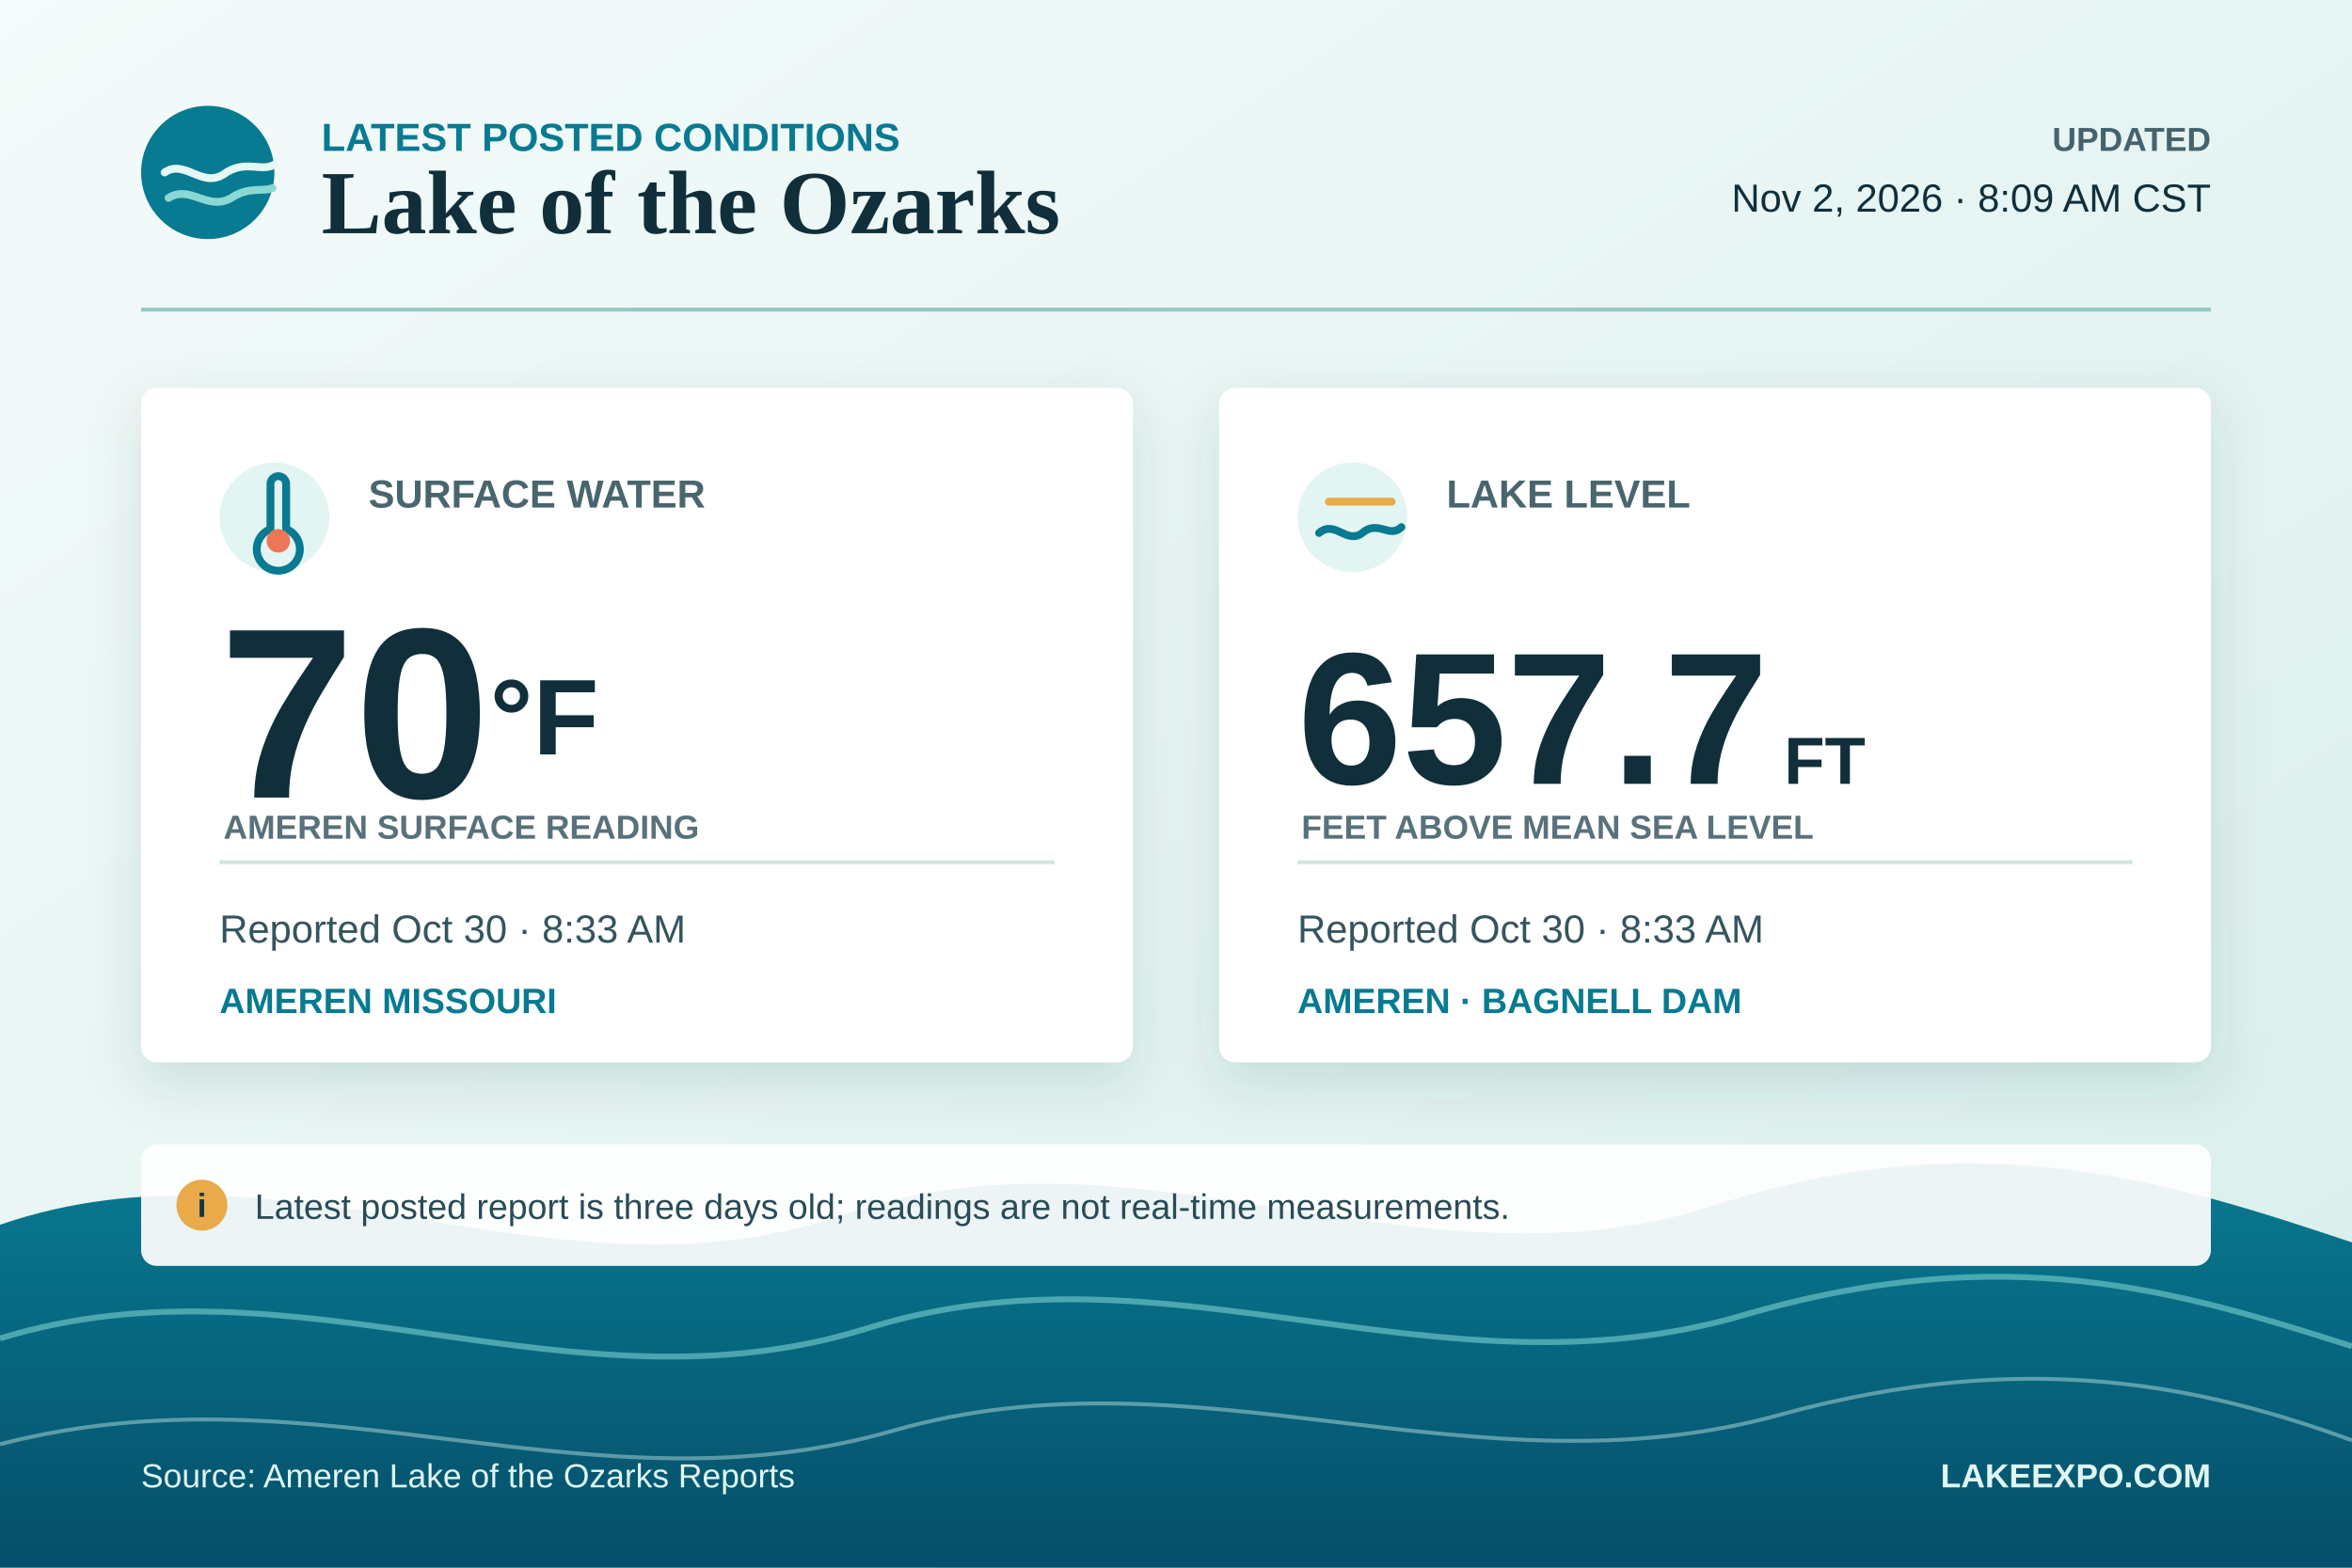
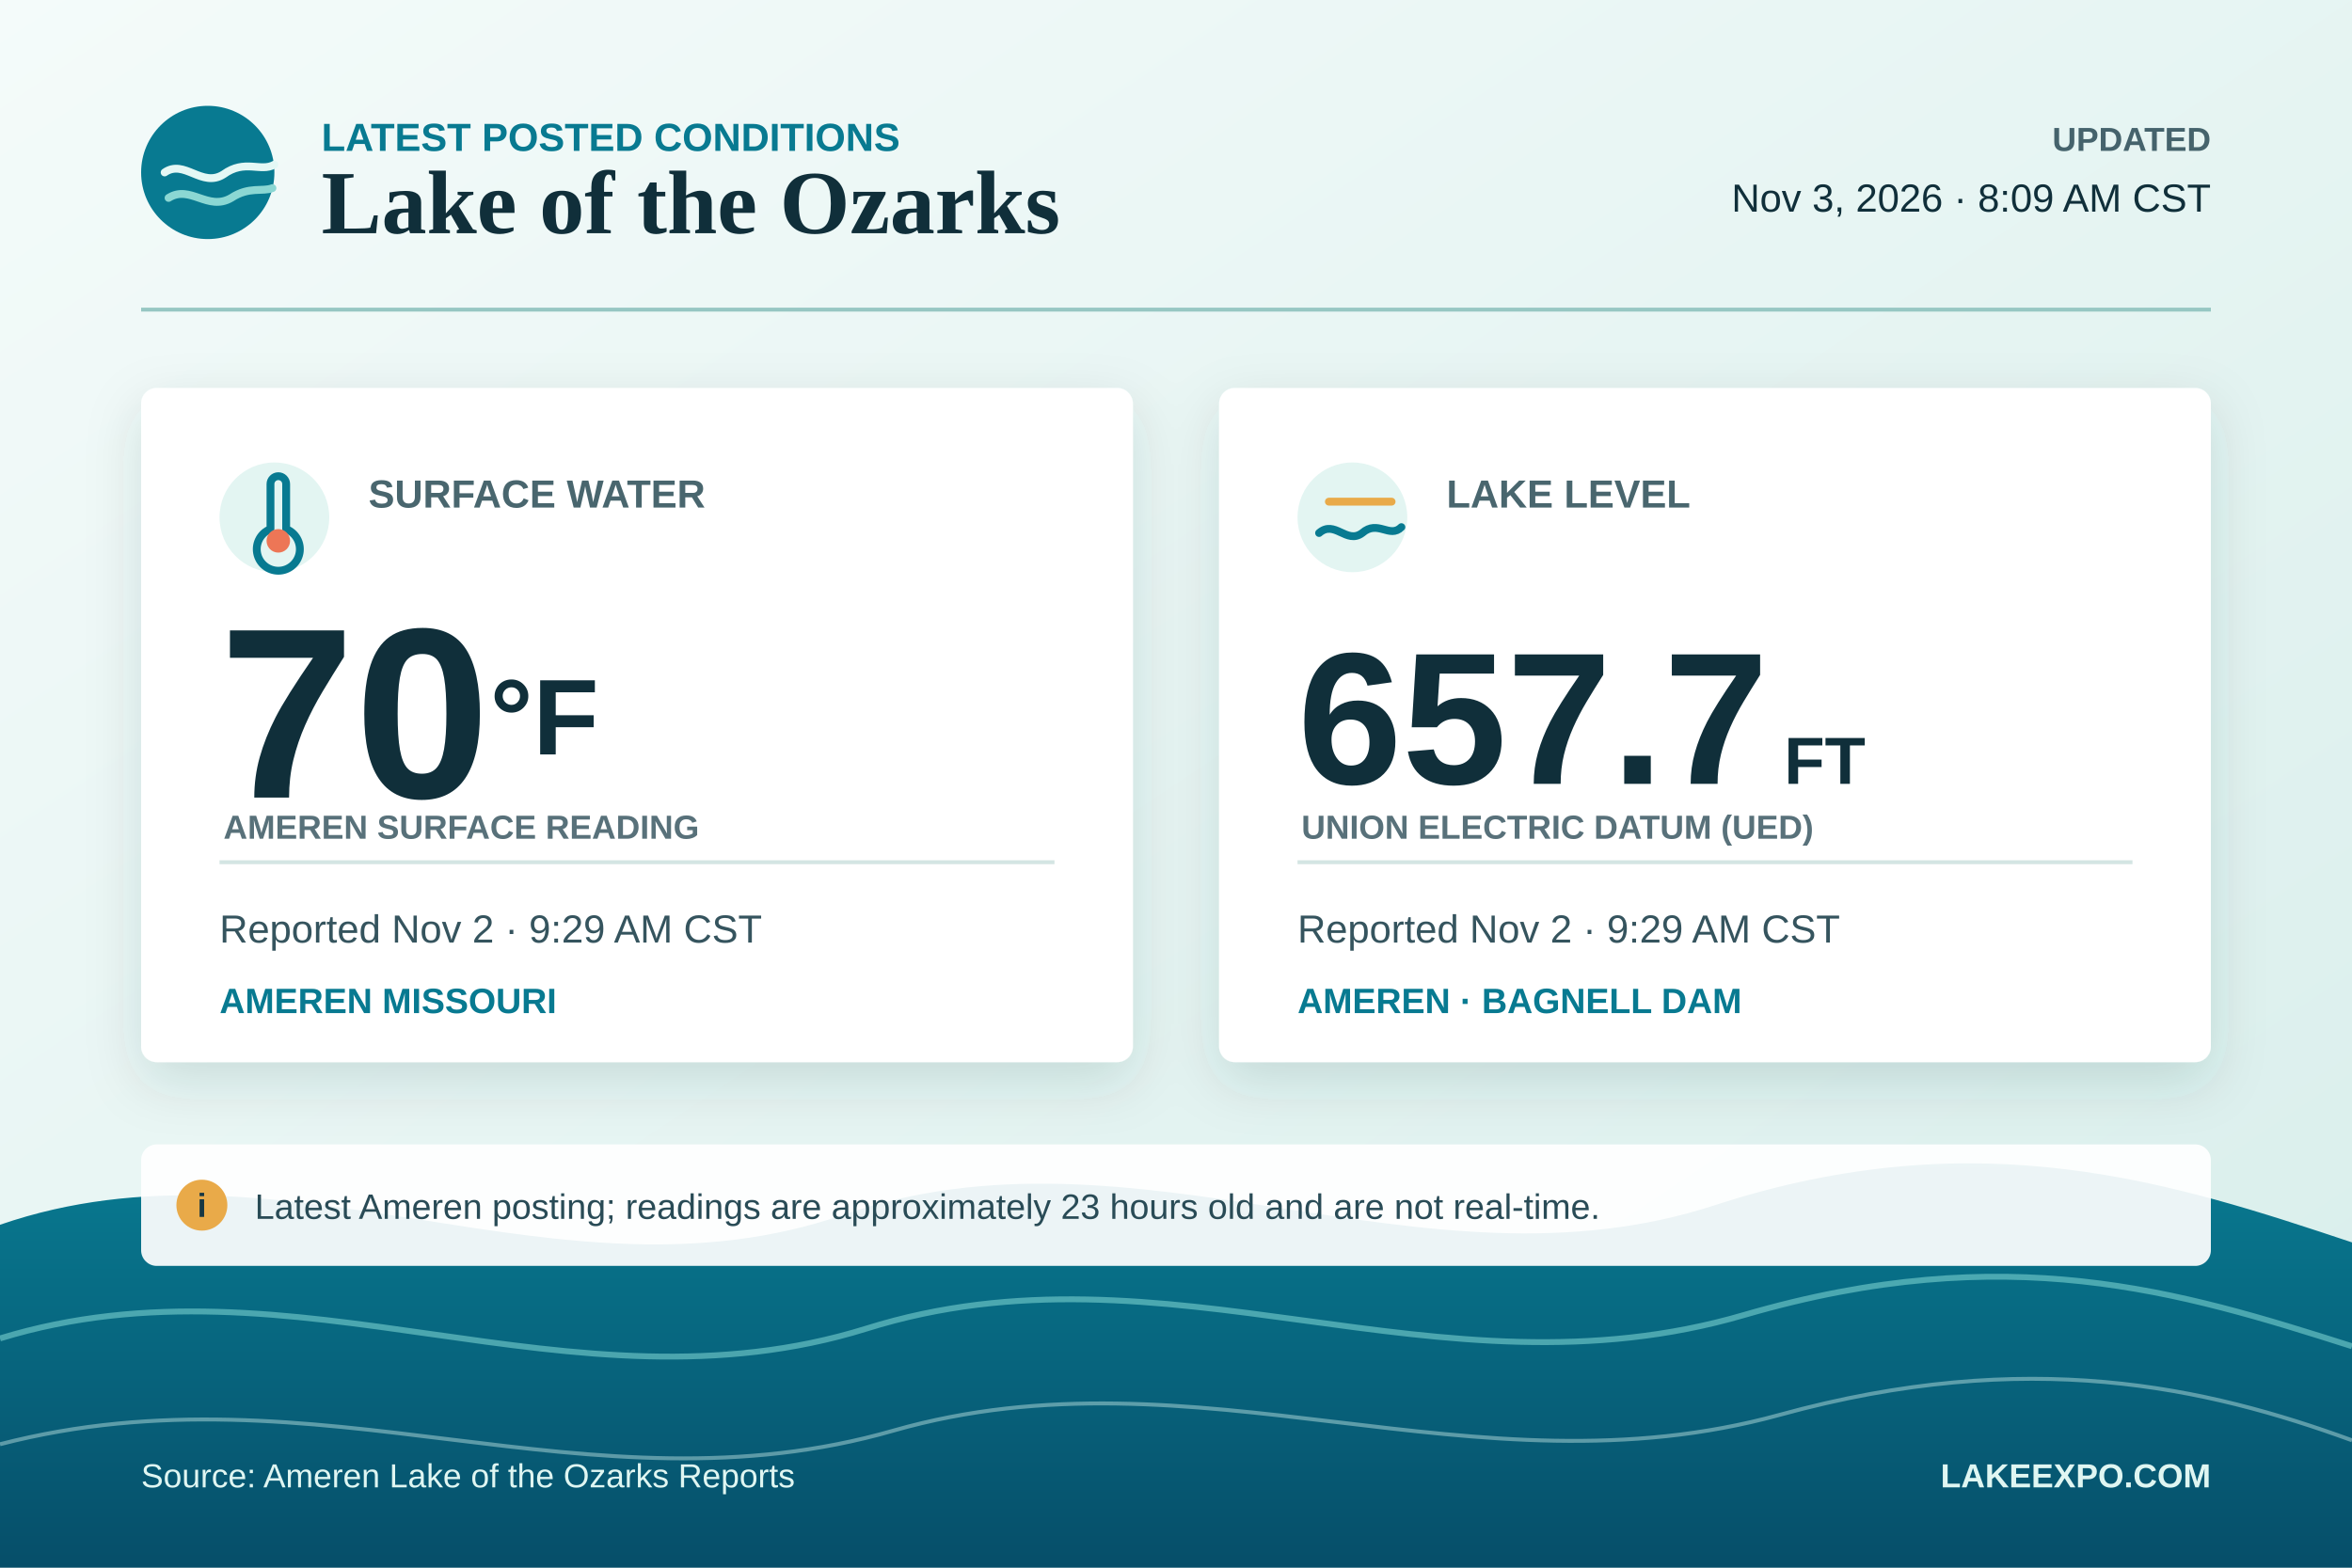
<svg xmlns="http://www.w3.org/2000/svg" width="1200" height="800" viewBox="0 0 1200 800" role="img" aria-labelledby="title desc">
  <defs>
    <linearGradient id="background" x1="0" y1="0" x2="1" y2="1">
      <stop offset="0" stop-color="#f4fbfa" />
      <stop offset="1" stop-color="#d8eeeb" />
    </linearGradient>
    <linearGradient id="lake" x1="0" y1="0" x2="0" y2="1">
      <stop offset="0" stop-color="#087a91" />
      <stop offset="1" stop-color="#064e69" />
    </linearGradient>
    <filter id="shadow" x="-10%" y="-15%" width="120%" height="140%">
      <feDropShadow dx="0" dy="10" stdDeviation="14" flood-color="#07394a" flood-opacity="0.14" />
    </filter>
  </defs>
  <rect width="1200" height="800" fill="url(#background)" />
  <path d="M0 625 C145 575 285 670 430 620 C580 568 725 664 875 615 C1010 571 1110 604 1200 634 L1200 800 L0 800 Z" fill="url(#lake)" />
  <path d="M0 683 C150 637 291 725 442 678 C595 630 733 717 890 671 C1024 632 1112 659 1200 687" fill="none" stroke="#78d0ce" stroke-width="3" opacity="0.6" />
  <path d="M0 737 C162 695 300 775 456 730 C610 686 752 765 908 722 C1035 687 1126 708 1200 735" fill="none" stroke="#d4f3ef" stroke-width="2" opacity="0.42" />
  <g transform="translate(72 54)">
    <circle cx="34" cy="34" r="34" fill="#087a91" />
    <path d="M12 34 C22 27 31 42 42 35 C53 27 61 34 68 30" fill="none" stroke="#e4f8f5" stroke-width="4" stroke-linecap="round" />
    <path d="M14 47 C25 40 34 54 46 47 C55 41 62 44 67 42" fill="none" stroke="#8bd7d3" stroke-width="4" stroke-linecap="round" />
    <text x="92" y="23" font-family="Arial, Helvetica, sans-serif" font-size="20" font-weight="700" fill="#087a91">LATEST POSTED CONDITIONS</text>
    <text x="92" y="65" font-family="Georgia, 'Times New Roman', serif" font-size="46" font-weight="700" fill="#102f3a">Lake of the Ozarks</text>
    <text x="1056" y="23" text-anchor="end" font-family="Arial, Helvetica, sans-serif" font-size="17" font-weight="700" fill="#45636c">UPDATED</text>
-     <text x="1056" y="54" text-anchor="end" font-family="Arial, Helvetica, sans-serif" font-size="20" fill="#102f3a">Nov 2, 2026 · 8:09 AM CST</text>
+     <text x="1056" y="54" text-anchor="end" font-family="Arial, Helvetica, sans-serif" font-size="20" fill="#102f3a">Nov 3, 2026 · 8:09 AM CST</text>
  </g>
  <line x1="72" y1="158" x2="1128" y2="158" stroke="#97c7c3" stroke-width="2" />
  <g filter="url(#shadow)">
    <rect x="72" y="198" width="506" height="344" rx="8" fill="#ffffff" />
    <rect x="622" y="198" width="506" height="344" rx="8" fill="#ffffff" />
  </g>
  <g transform="translate(112 236)">
    <circle cx="28" cy="28" r="28" fill="#e3f5f2" />
    <path d="M26 11 V34 A11 11 0 1 0 34 34 V11 A4 4 0 0 0 26 11 Z" fill="none" stroke="#087a91" stroke-width="4" stroke-linejoin="round" />
    <circle cx="30" cy="40" r="6" fill="#ed7656" />
    <text x="76" y="23" font-family="Arial, Helvetica, sans-serif" font-size="20" font-weight="700" fill="#49666e">SURFACE WATER</text>
    <text x="0" y="171" font-family="Arial, Helvetica, sans-serif" font-size="124" font-weight="700" fill="#102f3a">70<tspan font-size="55" baseline-shift="super">°F</tspan>
    </text>
    <text x="2" y="192" font-family="Arial, Helvetica, sans-serif" font-size="17" font-weight="700" fill="#58717a">AMEREN SURFACE READING</text>
    <line x1="0" y1="204" x2="426" y2="204" stroke="#d4e5e3" stroke-width="2" />
-     <text x="0" y="245" font-family="Arial, Helvetica, sans-serif" font-size="20" fill="#35545e">Reported Oct 30 · 8:33 AM</text>
+     <text x="0" y="245" font-family="Arial, Helvetica, sans-serif" font-size="20" fill="#35545e">Reported Nov 2 · 9:29 AM CST</text>
    <text x="0" y="281" font-family="Arial, Helvetica, sans-serif" font-size="18" font-weight="700" fill="#087a91">AMEREN MISSOURI</text>
  </g>
  <g transform="translate(662 236)">
    <circle cx="28" cy="28" r="28" fill="#e3f5f2" />
    <path d="M11 36 C19 29 25 42 33 36 C41 29 47 39 53 33" fill="none" stroke="#087a91" stroke-width="4" stroke-linecap="round" />
    <path d="M16 20 H48" stroke="#e9aa49" stroke-width="4" stroke-linecap="round" />
    <text x="76" y="23" font-family="Arial, Helvetica, sans-serif" font-size="20" font-weight="700" fill="#49666e">LAKE LEVEL</text>
    <text x="0" y="164" font-family="Arial, Helvetica, sans-serif" font-size="96" font-weight="700" fill="#102f3a">657.7<tspan dx="8" font-size="34">FT</tspan>
    </text>
-     <text x="2" y="192" font-family="Arial, Helvetica, sans-serif" font-size="17" font-weight="700" fill="#58717a">FEET ABOVE MEAN SEA LEVEL</text>
+     <text x="2" y="192" font-family="Arial, Helvetica, sans-serif" font-size="17" font-weight="700" fill="#58717a">UNION ELECTRIC DATUM (UED)</text>
    <line x1="0" y1="204" x2="426" y2="204" stroke="#d4e5e3" stroke-width="2" />
-     <text x="0" y="245" font-family="Arial, Helvetica, sans-serif" font-size="20" fill="#35545e">Reported Oct 30 · 8:33 AM</text>
+     <text x="0" y="245" font-family="Arial, Helvetica, sans-serif" font-size="20" fill="#35545e">Reported Nov 2 · 9:29 AM CST</text>
    <text x="0" y="281" font-family="Arial, Helvetica, sans-serif" font-size="18" font-weight="700" fill="#087a91">AMEREN · BAGNELL DAM</text>
  </g>
  <g transform="translate(72 584)">
    <rect width="1056" height="62" rx="8" fill="#ffffff" fill-opacity="0.92" />
    <circle cx="31" cy="31" r="13" fill="#e9aa49" />
    <text x="31" y="37" text-anchor="middle" font-family="Arial, Helvetica, sans-serif" font-size="17" font-weight="700" fill="#173743">i</text>
-     <text x="58" y="38" font-family="Arial, Helvetica, sans-serif" font-size="18" fill="#294b56">Latest posted report is three days old; readings are not real-time measurements.</text>
+     <text x="58" y="38" font-family="Arial, Helvetica, sans-serif" font-size="18" fill="#294b56">Latest Ameren posting; readings are approximately 23 hours old and are not real-time.</text>
  </g>
  <text x="72" y="759" font-family="Arial, Helvetica, sans-serif" font-size="17" fill="#dff6f2">Source: Ameren Lake of the Ozarks Reports</text>
  <text x="1128" y="759" text-anchor="end" font-family="Arial, Helvetica, sans-serif" font-size="17" font-weight="700" fill="#dff6f2">LAKEEXPO.COM</text>
</svg>
